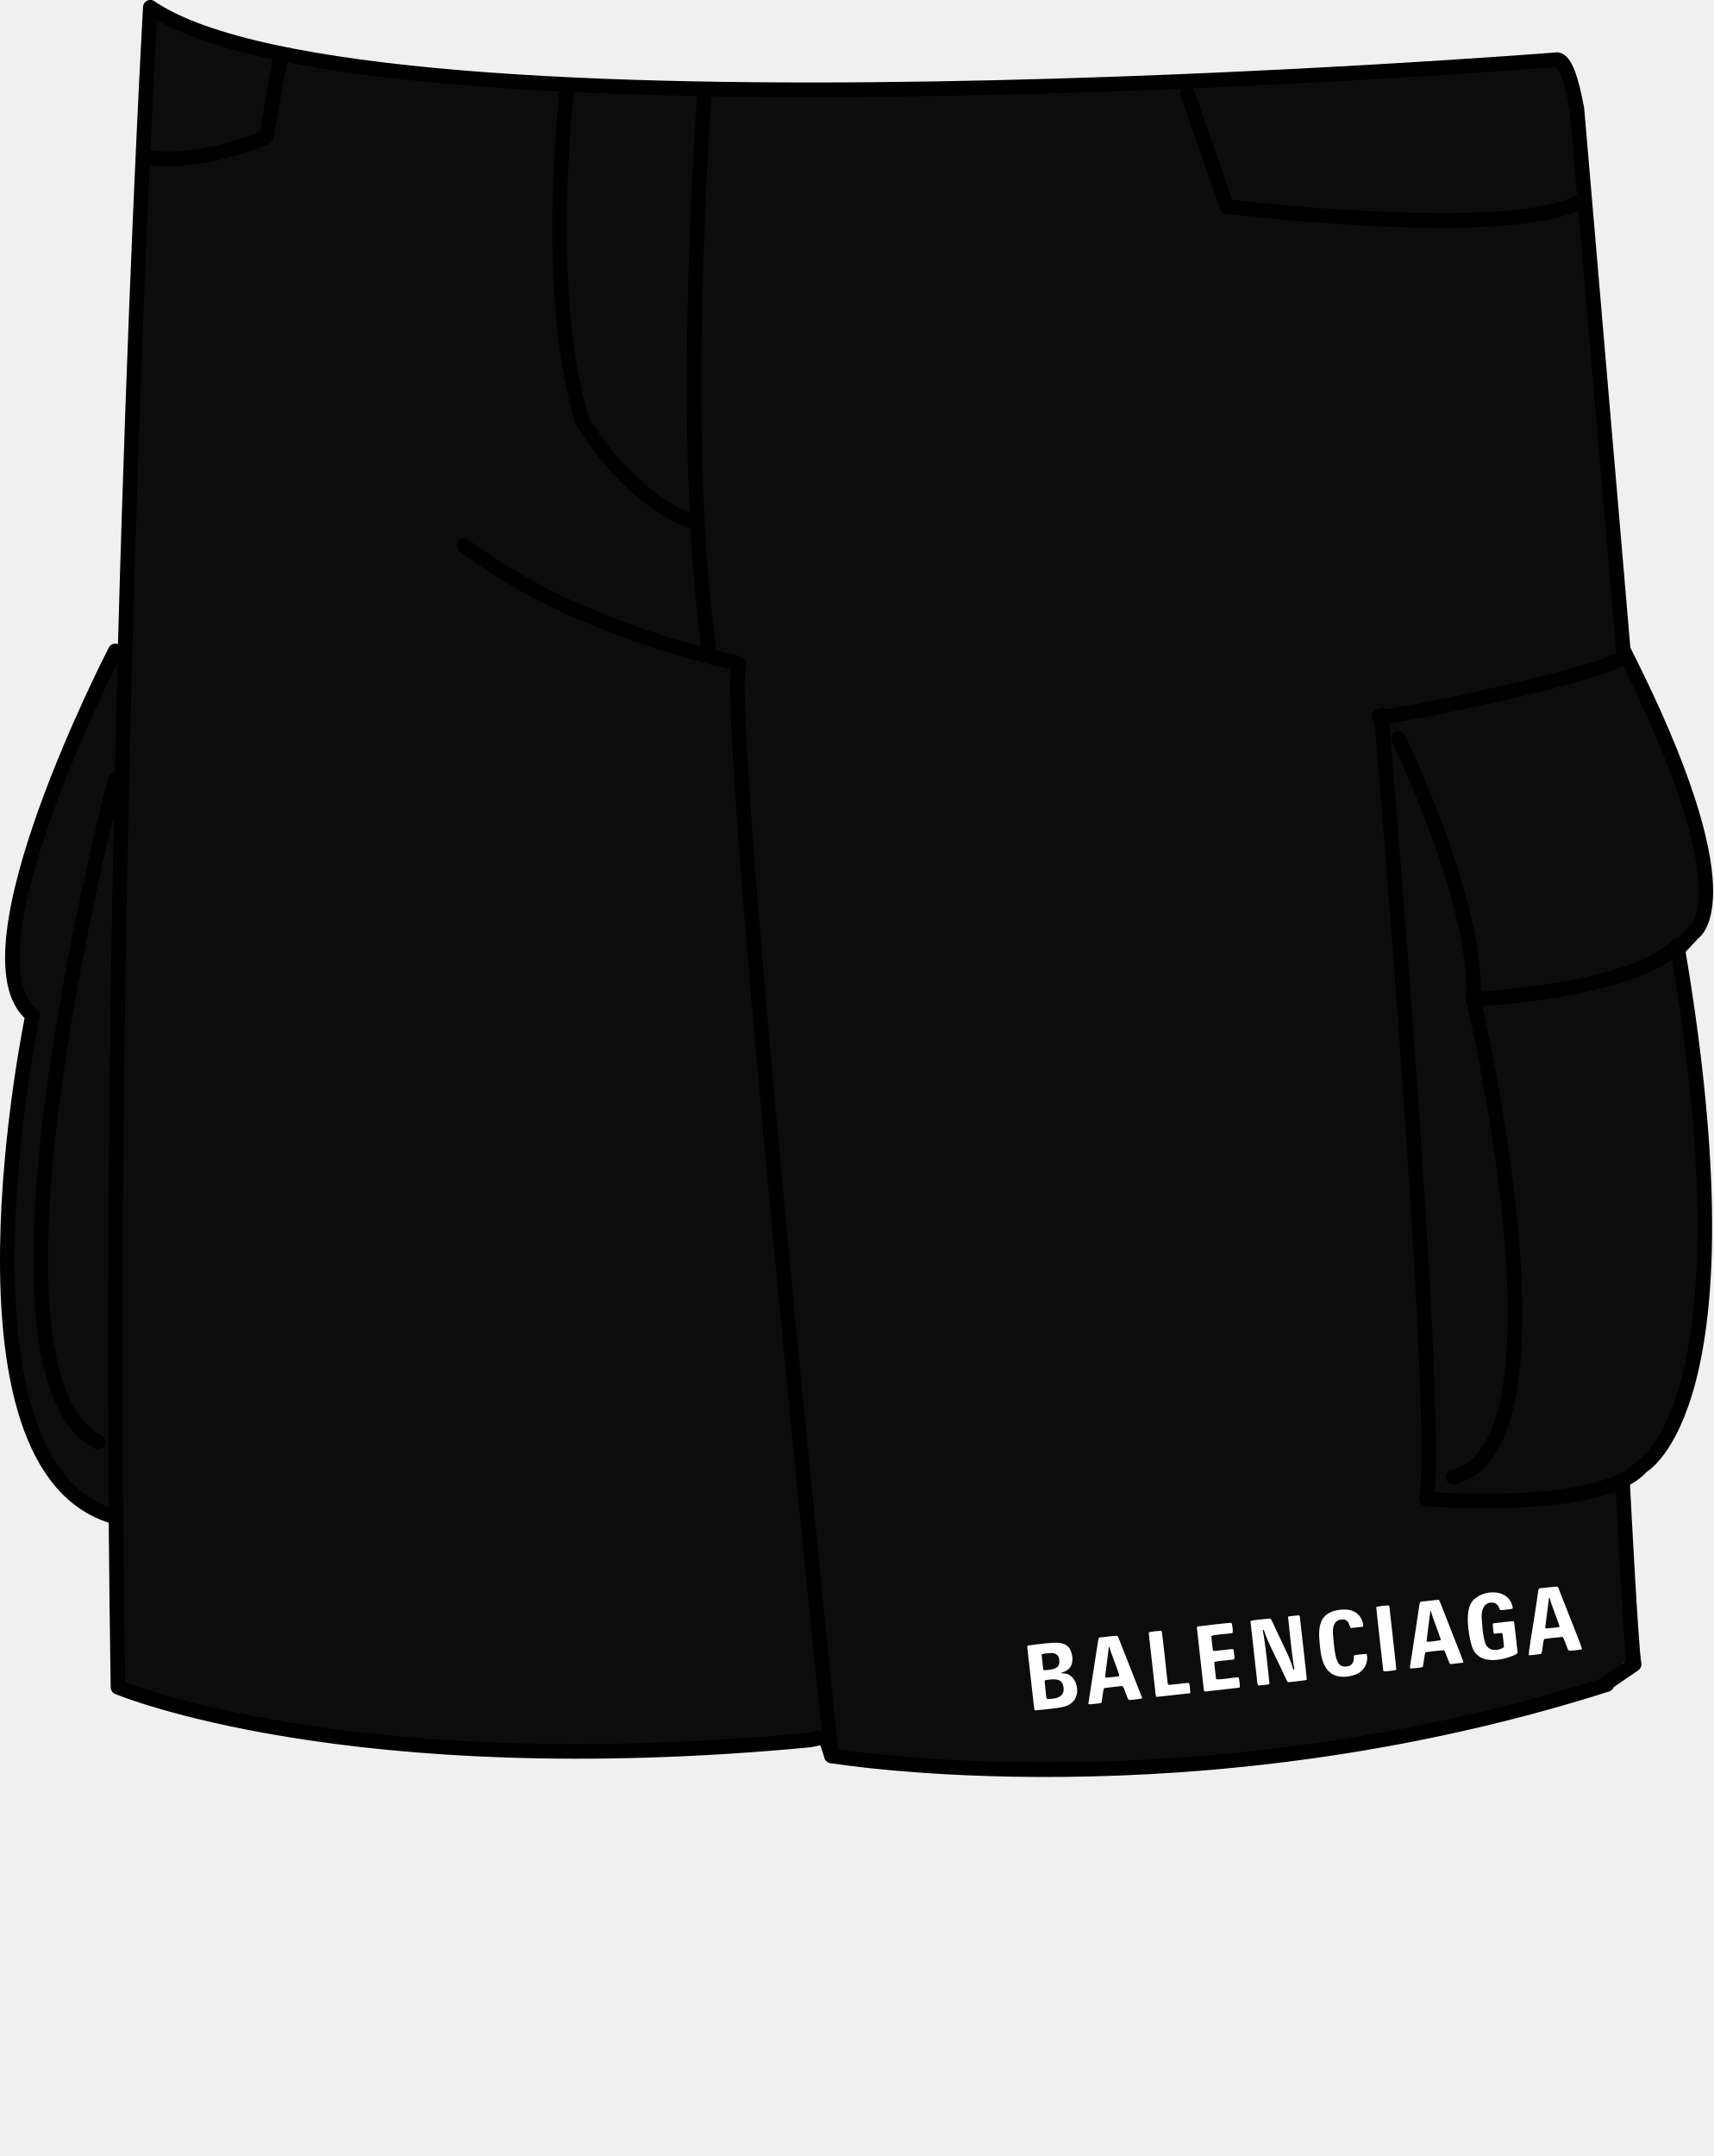
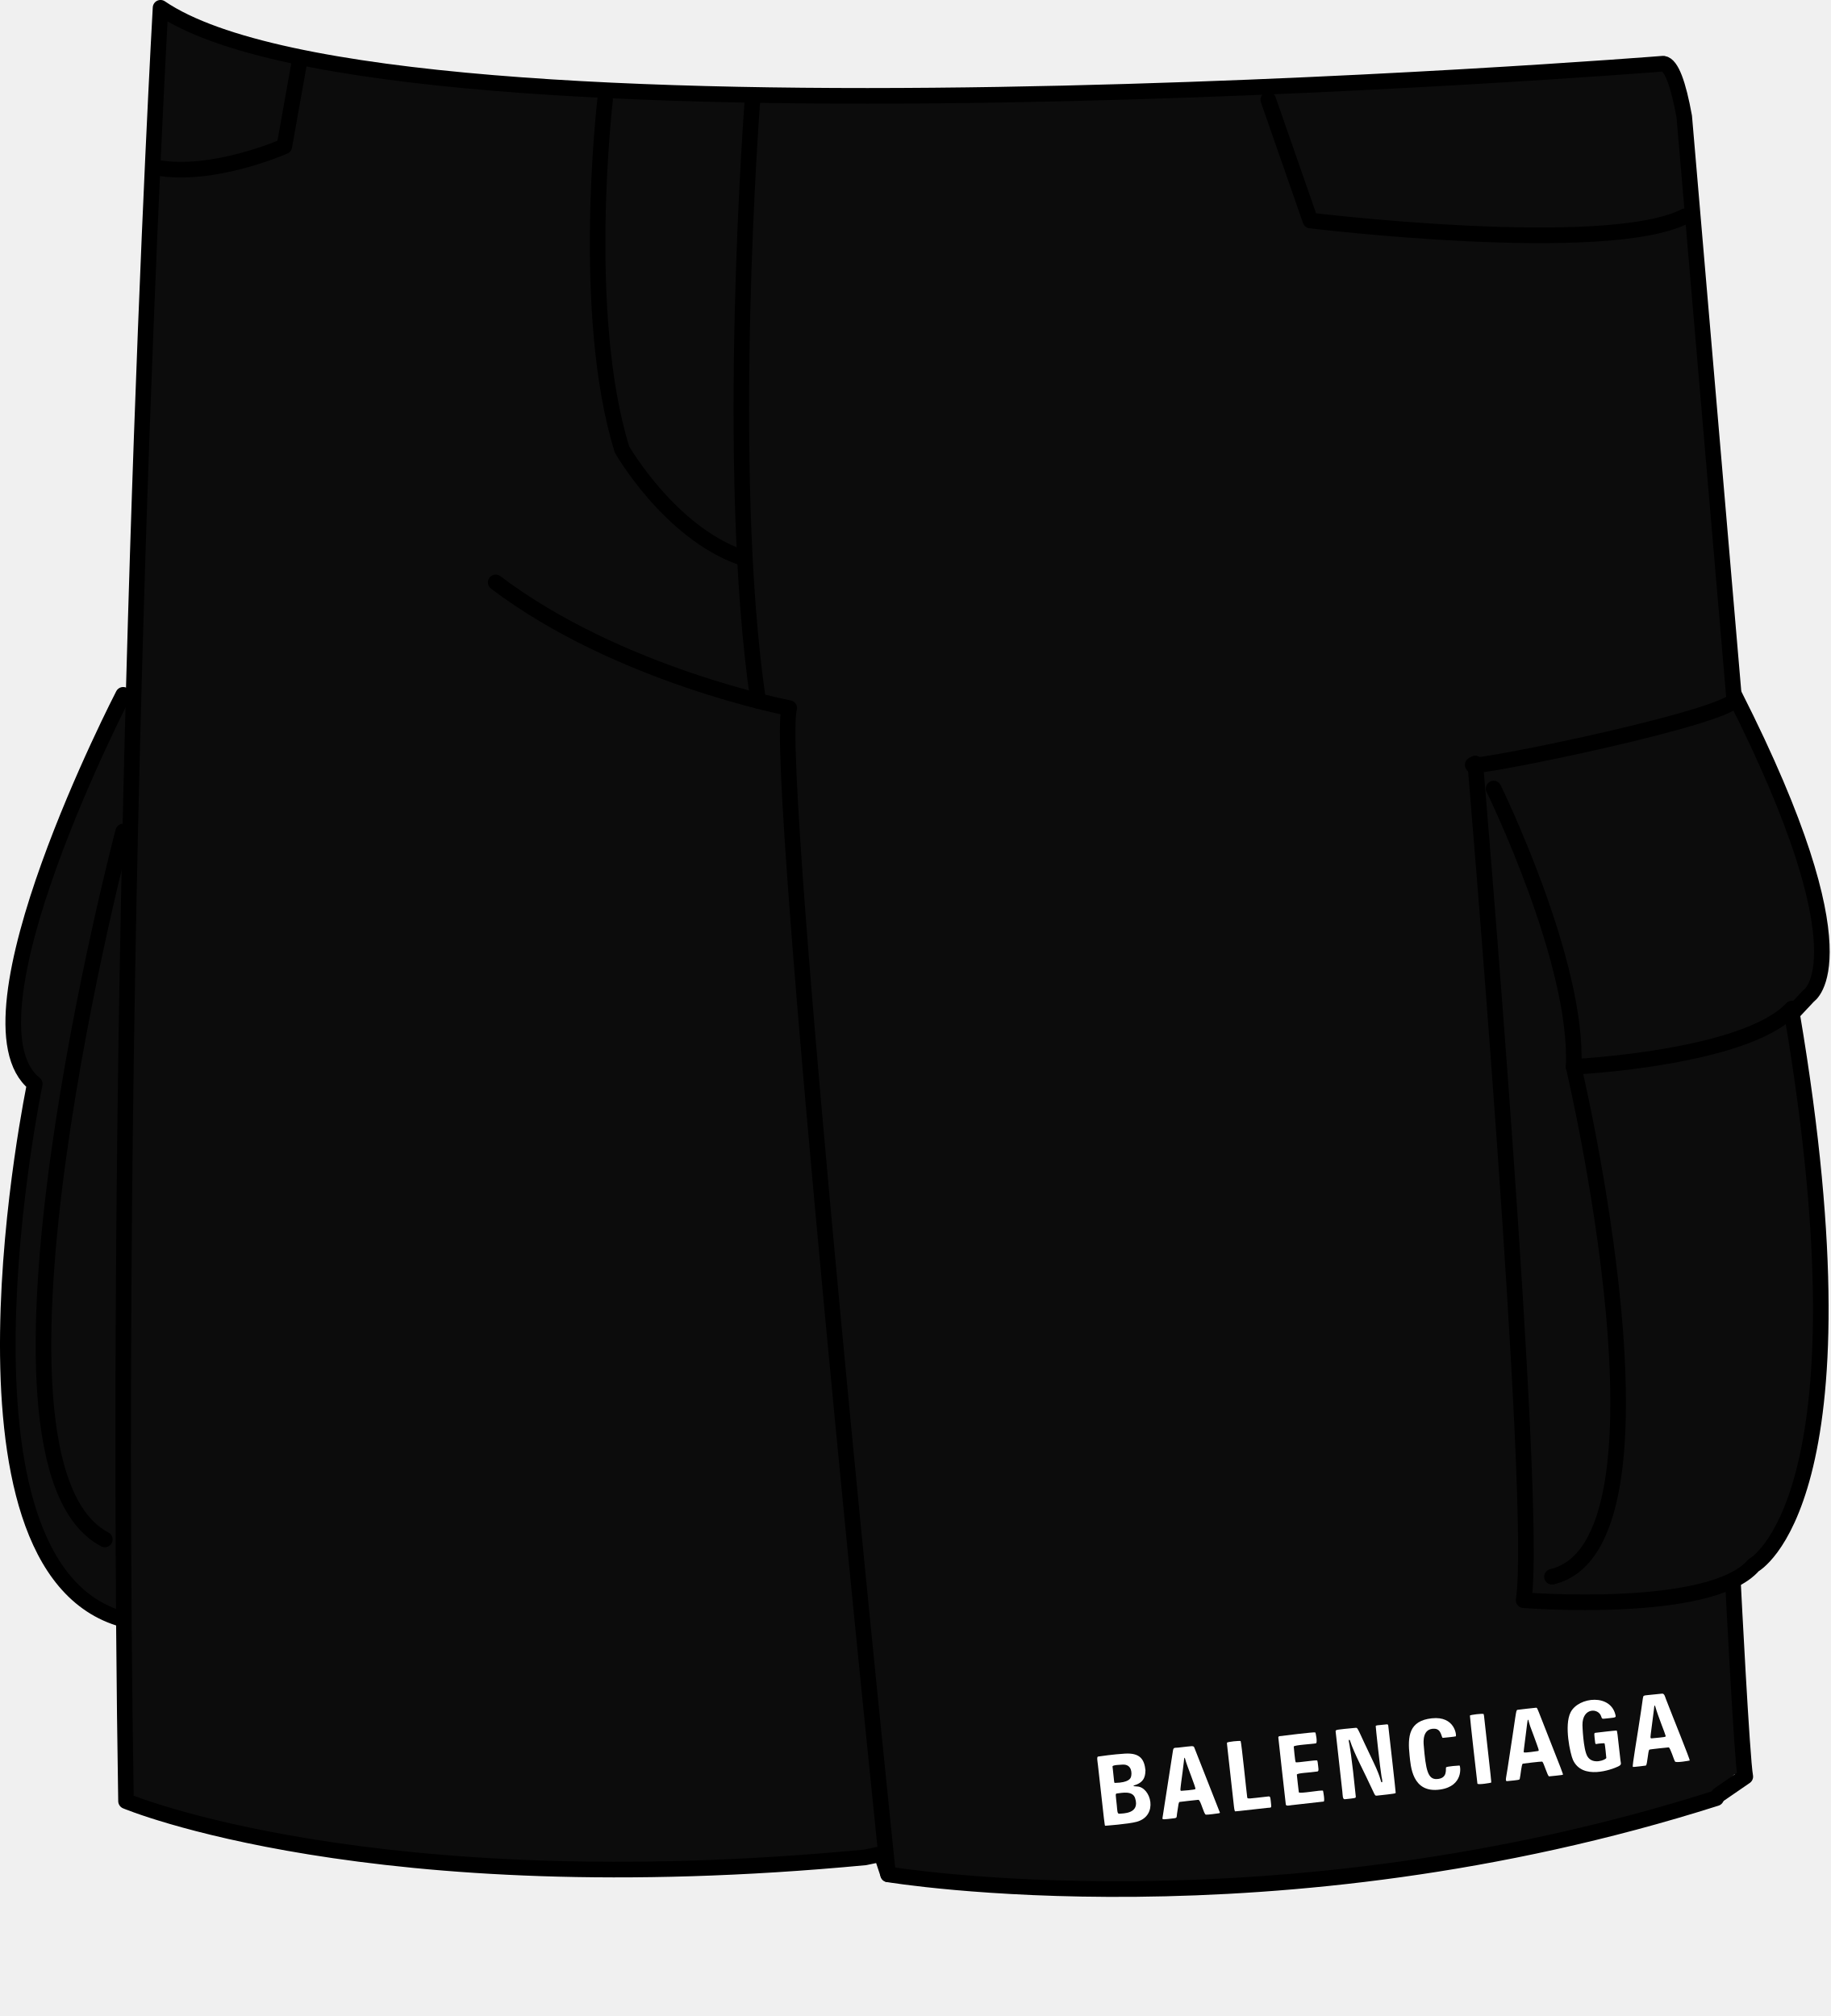
- <svg xmlns="http://www.w3.org/2000/svg" width="100%" height="100%" viewBox="0 0 489 615" version="1.1" xml:space="preserve" style="fill-rule:evenodd;clip-rule:evenodd;stroke-linecap:round;stroke-linejoin:round;stroke-miterlimit:1.5;">
+ <svg xmlns="http://www.w3.org/2000/svg" width="100%" height="100%" viewBox="0 0 489 538.713" version="1.1" xml:space="preserve" style="fill-rule:evenodd;clip-rule:evenodd;stroke-linecap:round;stroke-linejoin:round;stroke-miterlimit:1.5;">
  <g transform="matrix(1,0,0,1,-666.0104,-1054.488)">
    <g>
      <path d="M709.387,1056.571L707.718,1097.697L705.38,1135.769L703.376,1192.21L702.04,1227.611L702.708,1234.624L698.919,1240.157L688.347,1265.203L678.662,1286.055L673.653,1307.927C673.653,1307.927 664.079,1332.718 675.063,1344.295L671.797,1360.326L668.094,1386.746L668.094,1425.932L670.61,1449.384L675.36,1464.227L681,1475.826L688.718,1482.039L698.919,1487.226L698.919,1534.88L706.53,1537.552L728.795,1544.083L760.262,1549.129L798.557,1553.582L832.102,1554.473L856.742,1552.692L891.474,1550.317L901.568,1549.426L903.646,1555.067L930.66,1559.282L961.83,1559.282L997.454,1556.848L1036.936,1554.77L1065.028,1549.426L1101.355,1541.411L1123.323,1534.88L1129.328,1528.646L1132.822,1529.24L1129.328,1504.897L1129.328,1475.826L1138.463,1469.571L1144.735,1459.477L1148.853,1440.478L1152.725,1418.511L1152.725,1387.043L1148.853,1357.951L1144.735,1325.296L1149.743,1320.547L1152.725,1310.453L1150.337,1293.829L1144.735,1278.392L1134.603,1249.3L1129.328,1240.157L1124.807,1185.475L1119.167,1131.149L1117.089,1096.713L1115.011,1081.87L1110.558,1069.699L1098.295,1072.074L1060.388,1074.449L998.047,1077.714L943.722,1079.496L852.586,1079.496L821.118,1079.199L776.589,1073.558L745.419,1069.402L721.076,1062.574L709.387,1056.571Z" style="fill:rgb(12,12,12);" />
      <g>
        <g transform="matrix(0.420987,0,0,0.423947,508.9124,746.4505)">
          <path d="M1473.718,1168.406L1441.964,800.136C1438.174,779.348 1433.785,767.452 1428.71,766.727C1428.71,766.727 621.536,830.679 475.035,731.509C475.035,731.509 443.66,1275.828 453.113,1861.831C453.113,1861.831 608.622,1926.82 922.107,1897.331L932.438,1895.184L936.713,1908.008C936.713,1908.008 1181.712,1948.618 1462.245,1860.006" style="fill:none;stroke:black;stroke-width:9.86px;" />
        </g>
        <path d="M1060.13,1258.551C1051.669,1261.668 1121.936,1247.744 1129.328,1241.793" style="fill:none;stroke:black;stroke-width:4.17px;" />
        <path d="M1060.13,1258.551C1060.13,1258.551 1077.051,1457.596 1073.043,1482.087C1073.043,1482.087 1122.916,1486.095 1134.493,1472.736C1134.493,1472.736 1166.777,1455.561 1144.735,1325.344L1149.188,1320.589C1149.188,1320.589 1165.129,1310.849 1129.328,1240.157" style="fill:none;stroke:black;stroke-width:4.17px;" />
        <path d="M1065.028,1265.203C1065.028,1265.203 1087.738,1311.514 1086.402,1339.567C1086.402,1339.567 1132.267,1337.341 1144.735,1323.982" style="fill:none;stroke:black;stroke-width:4.17px;" />
        <path d="M1086.402,1339.567C1086.402,1339.567 1116.682,1467.366 1080.613,1475.826" style="fill:none;stroke:black;stroke-width:4.17px;" />
        <path d="M698.919,1240.157C698.919,1240.157 653.935,1327.134 675.309,1344.127C675.309,1344.127 648.255,1473.333 698.919,1487.226" style="fill:none;stroke:black;stroke-width:4.17px;" />
        <path d="M698.919,1276.692C698.919,1276.692 654.469,1445.012 694.011,1465.852" style="fill:none;stroke:black;stroke-width:4.17px;" />
        <path d="M1129.001,1477.904C1129.001,1477.904 1131.376,1524.764 1132.267,1529.217L1125.142,1534.115" style="fill:none;stroke:black;stroke-width:4.17px;" />
        <g transform="matrix(0.420987,0,0,0.423947,508.9124,746.4505)">
          <path d="M936.713,1908.008C936.713,1908.008 863.551,1208.545 874.016,1172.921C874.016,1172.921 765.855,1152.46 687.706,1093.682" style="fill:none;stroke:black;stroke-width:9.86px;" />
        </g>
        <g transform="matrix(0.420987,0,0,0.423947,508.9124,746.4505)">
          <path d="M850.683,789.437C850.683,789.437 832.547,1022.378 854.305,1168.406" style="fill:none;stroke:black;stroke-width:9.86px;" />
        </g>
        <g transform="matrix(0.420987,0,0,0.423947,508.9124,746.4505)">
          <path d="M757.171,789.437C757.171,789.437 741.141,924.36 767.858,1009.856C767.858,1009.856 797.772,1061.955 843.597,1077.985" style="fill:none;stroke:black;stroke-width:9.86px;" />
        </g>
        <g transform="matrix(0.420987,0,0,0.423947,508.9124,746.4505)">
          <path d="M1177.971,789.437L1204.689,865.581C1204.689,865.581 1392.219,888.291 1442.474,862.91" style="fill:none;stroke:black;stroke-width:9.86px;" />
        </g>
        <g transform="matrix(0.420987,0,0,0.423947,508.9124,746.4505)">
          <path d="M562.962,766.727L553.611,818.826C553.611,818.826 508.191,838.859 472.123,832.182" style="fill:none;stroke:black;stroke-width:9.86px;" />
        </g>
      </g>
      <g transform="matrix(0.023855,-0.002662,0.002662,0.023855,1039.368,1535.638)">
        <g transform="matrix(1,0,0,1,-3643.75,-5168.75)">
          <g id="Balenciaga-Logo-2017-present.jpg" transform="matrix(6.559246,0,0,6.559246,283.3333,2800)">
            <path d="M420.896,335.5C420.896,232.572 420.895,232.58 420.903,232.527C421.335,229.788 422.659,229.997 455.499,230.516C459.569,230.58 458.206,232.812 478.785,291.392C490.394,324.437 486.472,327.292 489.468,327.293C491.073,327.293 489.841,318.388 489.785,317.493C488.903,303.406 489.234,232.193 489.507,231.503C490.067,230.089 490.533,230.189 508.499,230.51C510.978,230.555 510.734,232.599 510.736,233.497C510.757,242.62 510.999,346.184 510.632,347.537C510.292,348.787 509.788,348.991 478.495,348.91C475.561,348.902 475.291,348.338 472.687,340.439C461.067,305.19 447.952,273.72 443.321,250.577C443.02,249.073 441.094,248.995 441.292,251.473C441.896,259.052 443.361,277.402 442.632,346.506C442.603,349.279 441.197,349.044 423.487,348.908C419.677,348.879 420.917,341.085 420.896,335.5Z" style="fill:white;" />
            <path d="M862.5,302.9C858.461,302.742 856.498,304.489 856.476,300.501C856.394,286.027 856.156,284.161 858.438,284.034C859.985,283.948 893.668,283.823 894.641,284.175C895.944,284.646 895.811,285.226 895.801,335.5C895.799,340.728 897.578,342.725 890.398,345.211C879.123,349.114 827.615,361.799 815.729,325.428C812.398,315.234 806.998,265.577 820.797,244.705C837.125,220.009 893.338,220.33 896.055,259.513C896.277,262.712 891.352,261.881 876.5,261.882C872.625,261.882 872.291,261.379 871.552,257.491C868.708,242.532 841.462,238.716 838.341,268.481C838.335,268.538 834.883,309.379 840.825,322.354C848.104,338.249 871.625,331.495 872.364,328.467C872.492,327.941 872.764,304.625 872.192,303.69C871.713,302.908 863.278,302.9 862.5,302.9Z" style="fill:white;" />
            <path d="M384.826,281.501C384.823,291.732 385.744,296.824 382.532,296.962C368.769,297.552 348.008,295.57 347.347,298.465C347.268,298.809 347.219,327.961 347.378,328.534C348.272,331.75 386.568,328.387 388.487,330.509C388.613,330.649 389.985,348.153 387.601,348.805C387.161,348.925 387.185,348.91 332.5,348.91C329.039,348.91 323.172,349.948 323.128,346.523C322.958,333.398 323.11,242.539 323.126,233.496C323.128,232.018 322.956,230.313 325.488,230.279C330.361,230.215 384.878,229.493 386.402,230.643C387.14,231.199 388.489,248.798 385.458,249.205C380.774,249.833 348.247,247.856 347.414,250.471C347.402,250.51 346.793,276.157 347.781,277.241C349.257,278.86 382.866,276.691 384.47,278.521C384.628,278.701 384.496,278.739 384.826,281.501Z" style="fill:white;" />
            <path d="M541.086,287.5C541.175,254.116 546.681,228.691 585.498,228.79C625.365,228.891 624.189,263.012 622.621,263.714C621.546,264.196 600.543,263.898 600.386,263.855C597.914,263.181 599.977,248.823 588.413,246.937C567.802,243.577 567.047,266.764 566.875,272.516C565.617,314.704 567.329,331.173 582.534,332.193C601.24,333.448 599.077,317.166 600.277,314.376C601.107,312.445 623.359,313.609 623.428,313.646C624.951,314.46 626.731,349.081 586.5,350.493C537.739,352.205 541.098,304.864 541.086,287.5Z" style="fill:white;" />
            <path d="M290.5,348.91C236.997,348.91 236.968,348.939 236.395,348.731C235.31,348.337 235.311,341.164 235.311,340.5C235.327,232.306 235.216,232.295 235.523,231.51C236.219,229.732 258.022,230.258 258.874,231.159C260.058,232.41 259.095,321.706 259.408,327.505C259.569,330.497 261.206,329.826 295.498,329.855C299.156,329.858 298.418,333.236 298.319,345.499C298.276,350.732 295.737,348.653 290.5,348.91Z" style="fill:white;" />
            <path d="M674.071,234.5C674.057,347.519 674.197,347.739 673.465,348.46C673.135,348.785 650.9,350.1 650.183,347.608C650.099,347.318 649.803,232.627 650.337,231.407C650.979,229.944 673.156,229.999 673.745,231.349C673.846,231.581 673.769,231.582 674.071,234.5Z" style="fill:white;" />
            <path d="M92.904,262.527C91.784,268.297 91.31,282.303 71.613,285.775C65.711,286.815 75.189,288.203 75.558,288.258C98.911,291.679 106.879,341.584 68.546,347.787C54.013,350.139 14.477,348.584 14.455,348.564C13.639,347.846 13.734,347.6 13.734,244.5C13.734,238.883 12.936,230.619 15.503,230.524C19.18,230.389 41.534,229.568 61.495,230.612C87.935,231.996 92.943,244.788 92.904,262.527ZM37.958,274.5C38.316,276.905 37.271,277.959 39.554,278.163C62.68,280.228 66.09,273.327 67.096,271.291C69.487,266.454 71.913,249.77 55.483,248.689C38.462,247.569 38.086,249.03 38.037,250.432C37.969,252.356 38.219,252.273 37.958,274.5ZM37.962,316.5C37.964,324.069 36.866,330.881 40.481,330.915C46.268,330.969 75.963,335.424 70.186,307.579C67.428,294.289 49.322,296.233 40.495,296.31C37.282,296.339 38.165,298.095 37.962,316.5Z" style="fill:white;" />
            <path d="M983.977,240.355C992.635,273.479 1013.572,347.355 1012.524,348.524C1012.447,348.61 988.94,350.339 987.575,347.461C985.709,343.527 982.187,323.07 979.522,322.403C979.258,322.337 947.481,322.004 946.548,322.602C943.824,324.347 940.421,347.956 937.585,348.777C937.25,348.874 916.162,349.235 915.454,348.555C914.11,347.263 927.689,301.722 939.854,255.589C946.08,231.977 945.603,231.379 947.573,230.696C949.911,229.885 949.995,230.437 978.5,230.506C982.576,230.516 983.005,236.811 983.977,240.355ZM954.082,287.38C950.644,301.769 949.558,303.916 952.45,303.968C975.538,304.382 976.75,304.431 976.587,302.503C976.25,298.523 967.586,268.464 964.707,251.399C963.623,244.969 962.162,254.093 962.112,254.407C961.88,255.853 954.734,284.744 954.082,287.38Z" style="fill:white;" />
            <path d="M703.896,327.623C729.731,232.807 728.533,231.288 731.526,230.613C732.437,230.408 762.976,230.503 763.491,230.559C765.094,230.735 765.22,231.193 770.122,249.599C796.137,347.281 797.3,348.112 795.635,348.749C794.871,349.042 772.922,348.94 772.412,348.801C769.617,348.043 766.06,323.834 763.454,322.598C762.226,322.016 730.945,322.303 730.481,322.429C727.984,323.111 724.655,341.743 722.441,347.472C721.806,349.116 721.295,349.295 700.453,348.918C696.906,348.853 700.052,342.102 703.896,327.623ZM749.883,260.414C748.05,251.439 748.395,251.391 748.234,250.612C747.371,246.437 746.324,251.449 742.733,266.552C734.197,302.459 733.662,302.714 734.46,303.537C735.808,304.93 756.658,304.033 758.587,303.95C760.915,303.85 760.125,302.304 754.177,277.584C751.149,265.003 750.124,261.383 749.883,260.414Z" style="fill:white;" />
            <path d="M137.979,341.64C136.544,346.751 137.775,348.869 132.503,348.911C113.684,349.062 111.865,349.153 112.556,346.512C112.609,346.307 132.728,272.445 142.961,234.624C144.544,228.774 146.467,230.503 152.5,230.504C177.015,230.51 178.524,229.699 179.547,233.486C181.944,242.366 209.221,343.423 209.508,344.498C210.277,347.379 211.552,348.814 208.564,348.91C206.793,348.967 189.091,349.536 186.413,348.791C182.904,347.815 180.463,322.788 176.521,322.349C176.044,322.296 145.231,322.208 144.475,322.393C142.829,322.795 142.386,325.033 137.979,341.64ZM150.91,289.598C148.262,301.098 147.146,303.859 149.405,303.96C151.337,304.046 172.161,304.976 173.581,303.587C175.04,302.159 163.162,261.148 161.978,251.139C161.171,244.314 159.484,254.153 159.427,254.484C158.738,258.5 151.616,286.795 150.91,289.598Z" style="fill:white;" />
          </g>
        </g>
      </g>
    </g>
  </g>
</svg>
